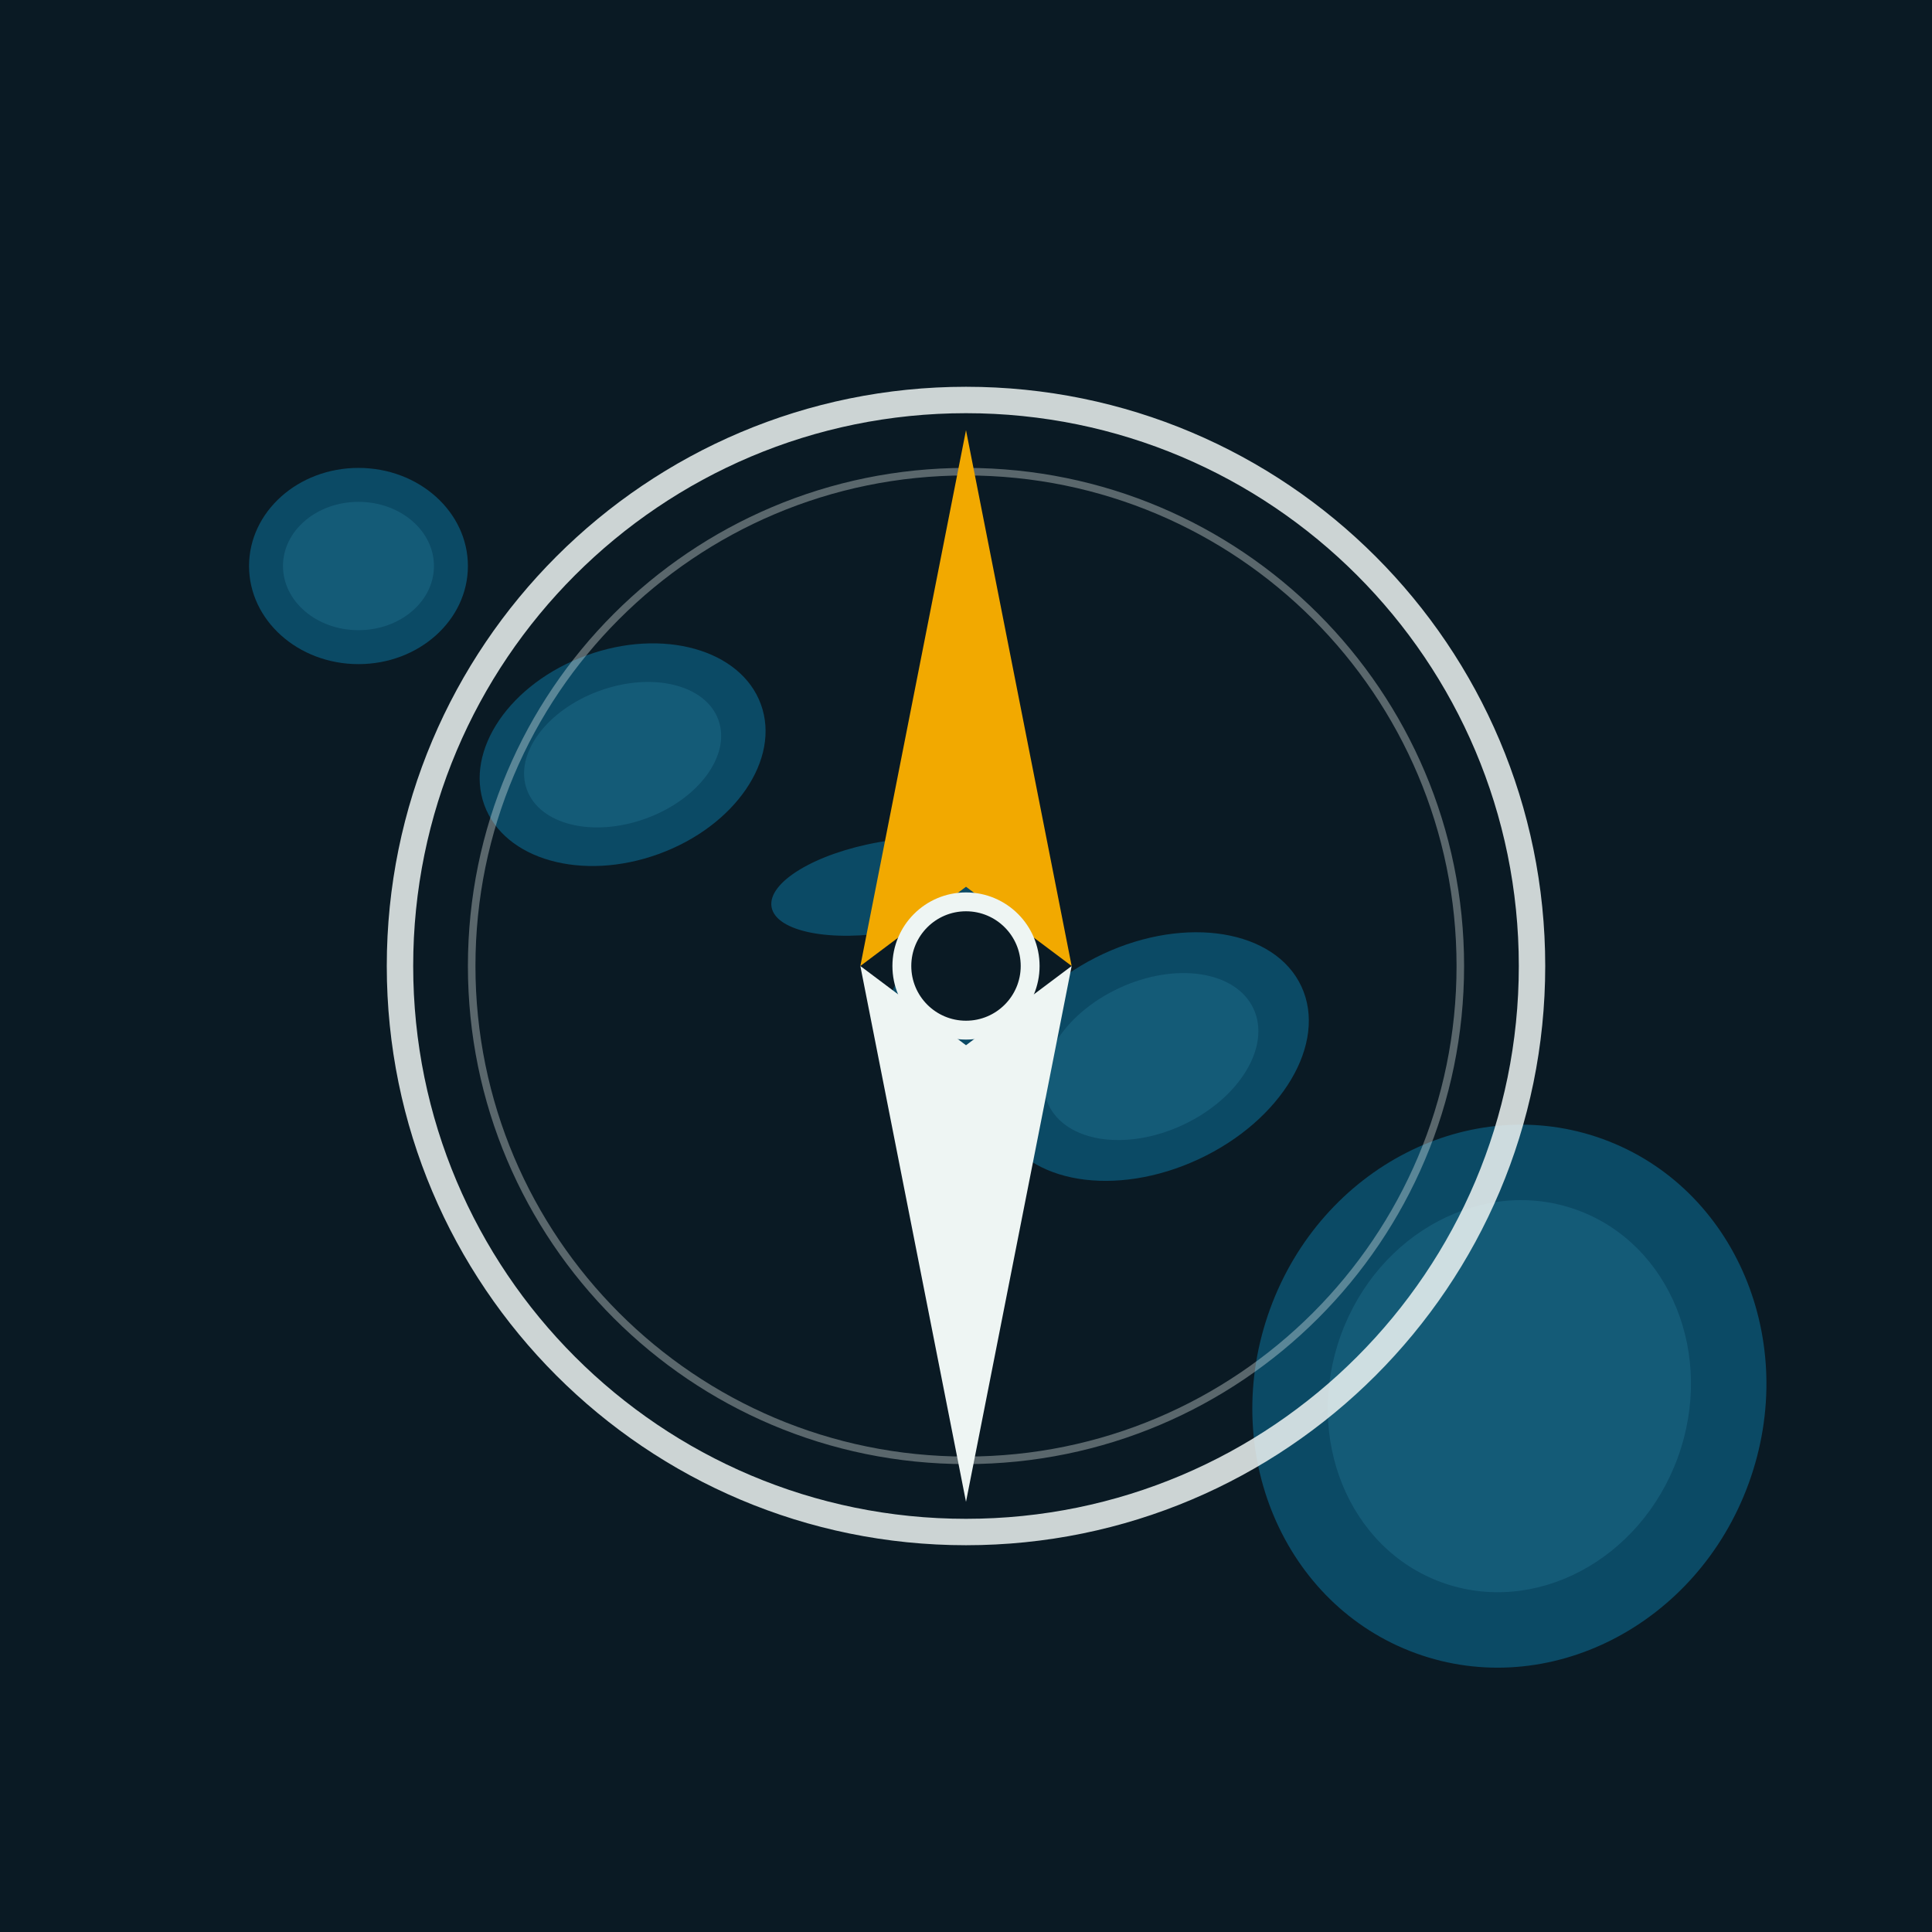
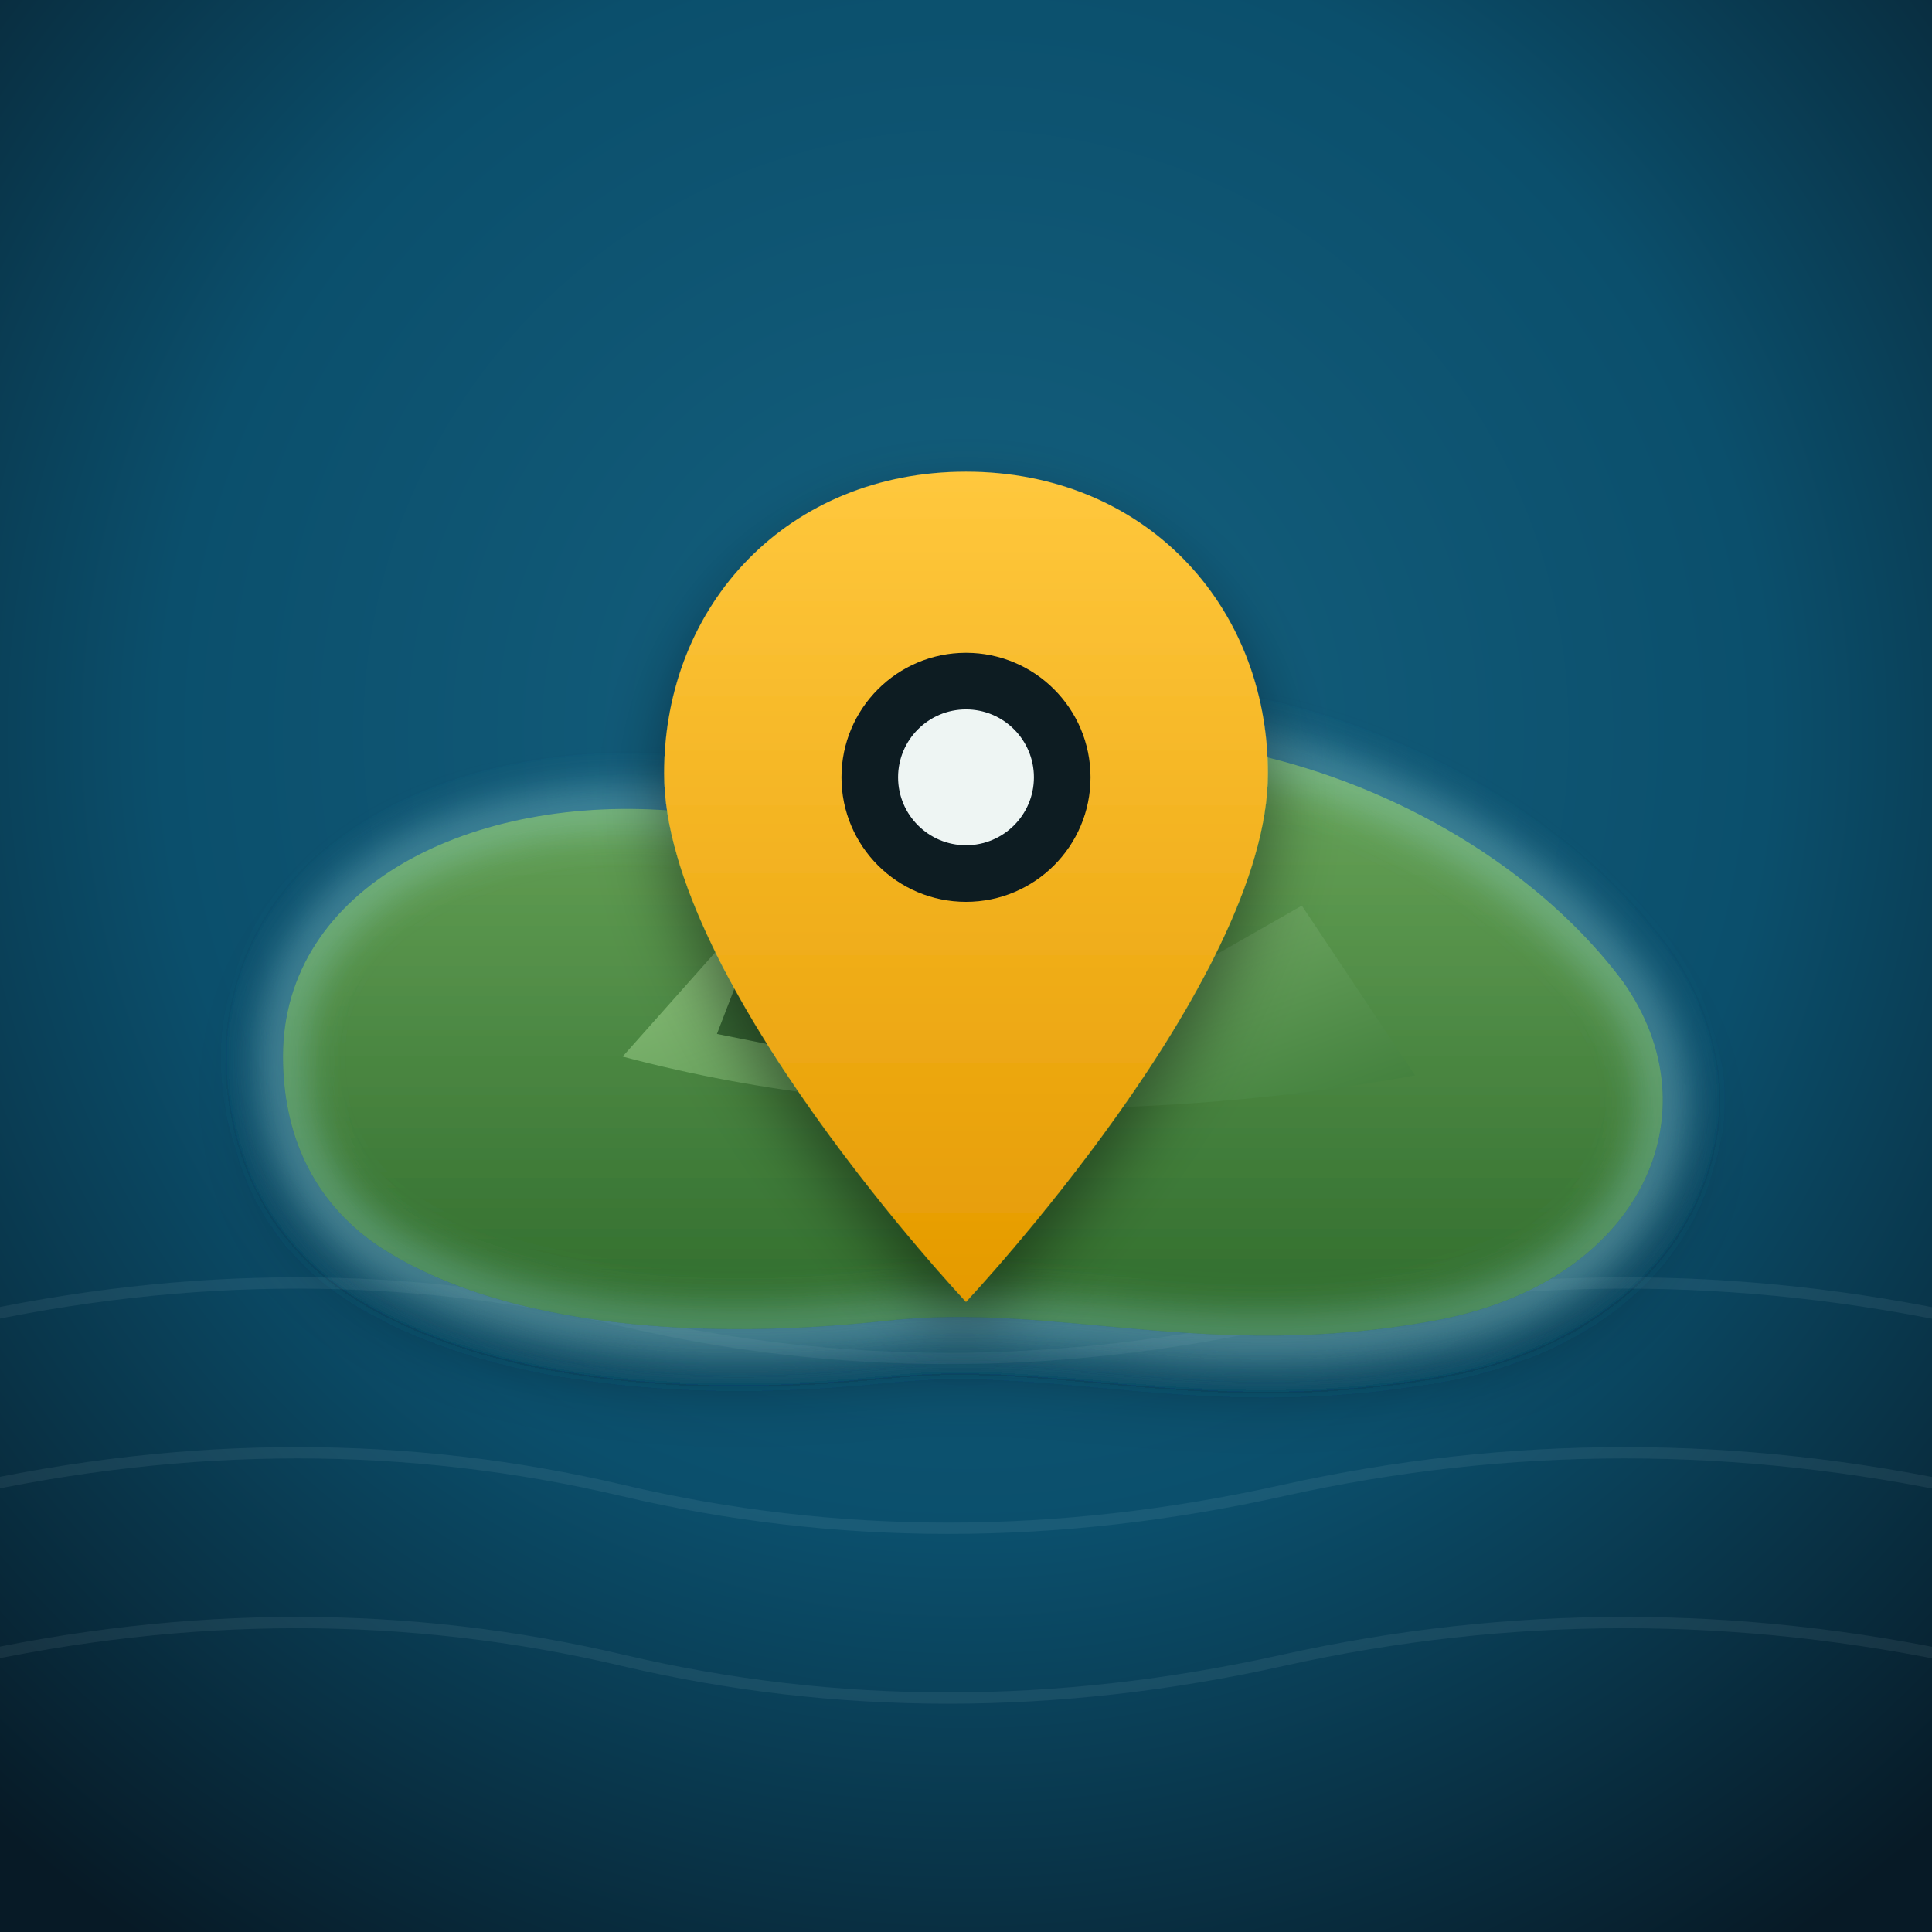
<svg xmlns="http://www.w3.org/2000/svg" viewBox="0 0 1024 1024">
-   <rect width="1024" height="1024" fill="#0A1A24" />
-   <g fill="#0B4F6C" opacity="0.9">
-     <ellipse cx="190" cy="300" rx="58" ry="52" />
-     <ellipse cx="330" cy="400" rx="78" ry="56" transform="rotate(-20 330 400)" />
-     <ellipse cx="470" cy="470" rx="62" ry="24" transform="rotate(-10 470 470)" />
-     <ellipse cx="500" cy="540" rx="30" ry="34" />
-     <ellipse cx="610" cy="560" rx="88" ry="60" transform="rotate(-25 610 560)" />
-     <ellipse cx="800" cy="740" rx="135" ry="145" transform="rotate(20 800 740)" />
+   <defs>
+     <radialGradient id="sea" cx="50%" cy="38%" r="75%">
+       <stop offset="0" stop-color="#15617f" />
+       <stop offset="0.55" stop-color="#0b4f6c" />
+       <stop offset="1" stop-color="#071a26" />
+     </radialGradient>
+     <linearGradient id="land" x1="0" y1="0" x2="0" y2="1">
+       <stop offset="0" stop-color="#6aa65a" />
+       <stop offset="1" stop-color="#2f6b2c" />
+     </linearGradient>
+     <linearGradient id="ridge" x1="0" y1="0" x2="1" y2="1">
+       <stop offset="0" stop-color="#9ccf88" />
+       <stop offset="1" stop-color="#3f7d3a" />
+     </linearGradient>
+     <linearGradient id="pin" x1="0" y1="0" x2="0" y2="1">
+       <stop offset="0" stop-color="#ffc83d" />
+       <stop offset="1" stop-color="#e59a00" />
+     </linearGradient>
+     <filter id="soft" x="-20%" y="-20%" width="140%" height="140%">
+       <feGaussianBlur stdDeviation="10" />
+     </filter>
+     <filter id="shadow" x="-30%" y="-30%" width="160%" height="160%">
+       <feDropShadow dx="0" dy="18" stdDeviation="18" flood-color="#000" flood-opacity="0.45" />
+     </filter>
+   </defs>
+   <rect width="1024" height="1024" fill="url(#sea)" />
+   <g fill="none" stroke="#eef5f3" stroke-opacity="0.07" stroke-width="6">
+     <path d="M-20 700 Q 160 660 330 700 T 680 700 T 1044 700" />
+     <path d="M-20 790 Q 160 750 330 790 T 680 790 T 1044 790" />
+     <path d="M-20 880 Q 160 840 330 880 T 680 880 T 1044 880" />
  </g>
-   <g fill="#1E6B8A" opacity="0.5">
-     <ellipse cx="190" cy="300" rx="40" ry="34" />
-     <ellipse cx="330" cy="400" rx="54" ry="36" transform="rotate(-20 330 400)" />
-     <ellipse cx="610" cy="560" rx="60" ry="40" transform="rotate(-25 610 560)" />
-     <ellipse cx="800" cy="740" rx="95" ry="105" transform="rotate(20 800 740)" />
+   <g filter="url(#shadow)">
+     <path fill="url(#land)" d="M150 560 C 150 470, 250 420, 360 430 C 440 436, 470 400, 560 392 C 680 382, 800 440, 860 520 C 910 590, 870 680, 760 700 C 640 722, 560 690, 470 700 C 360 712, 260 700, 200 660 C 165 636, 150 600, 150 560 Z" />
+     <path fill="none" stroke="#9fe3e8" stroke-opacity="0.35" stroke-width="22" filter="url(#soft)" d="M150 560 C 150 470, 250 420, 360 430 C 440 436, 470 400, 560 392 C 680 382, 800 440, 860 520 C 910 590, 870 680, 760 700 C 640 722, 560 690, 470 700 C 360 712, 260 700, 200 660 C 165 636, 150 600, 150 560 Z" />
  </g>
-   <circle cx="512" cy="512" r="300" fill="none" stroke="#EEF5F3" stroke-width="14" opacity="0.85" />
-   <circle cx="512" cy="512" r="262" fill="none" stroke="#EEF5F3" stroke-width="4" opacity="0.35" />
-   <polygon points="512,228 568,512 512,470 456,512" fill="#F2A900" />
-   <polygon points="512,796 568,512 512,554 456,512" fill="#EEF5F3" />
-   <circle cx="512" cy="512" r="34" fill="#0A1A24" stroke="#EEF5F3" stroke-width="10" />
+   <path fill="url(#ridge)" d="M330 560 L 410 470 L 470 520 L 540 440 L 620 520 L 690 480 L 750 570 C 640 590, 480 600, 330 560 Z" />
+   <path fill="#1f4d20" fill-opacity="0.7" d="M410 470 L 470 520 L 440 560 L 380 548 Z M540 440 L 620 520 L 560 575 L 500 540 Z" />
+   <g filter="url(#shadow)">
+     <path fill="url(#pin)" d="M512 250 C 418 250, 352 320, 352 410 C 352 520, 512 690, 512 690 C 512 690, 672 520, 672 410 C 672 320, 606 250, 512 250 Z" />
+     <circle cx="512" cy="412" r="66" fill="#0a1a24" />
+     <circle cx="512" cy="412" r="36" fill="#eef5f3" />
+   </g>
</svg>
